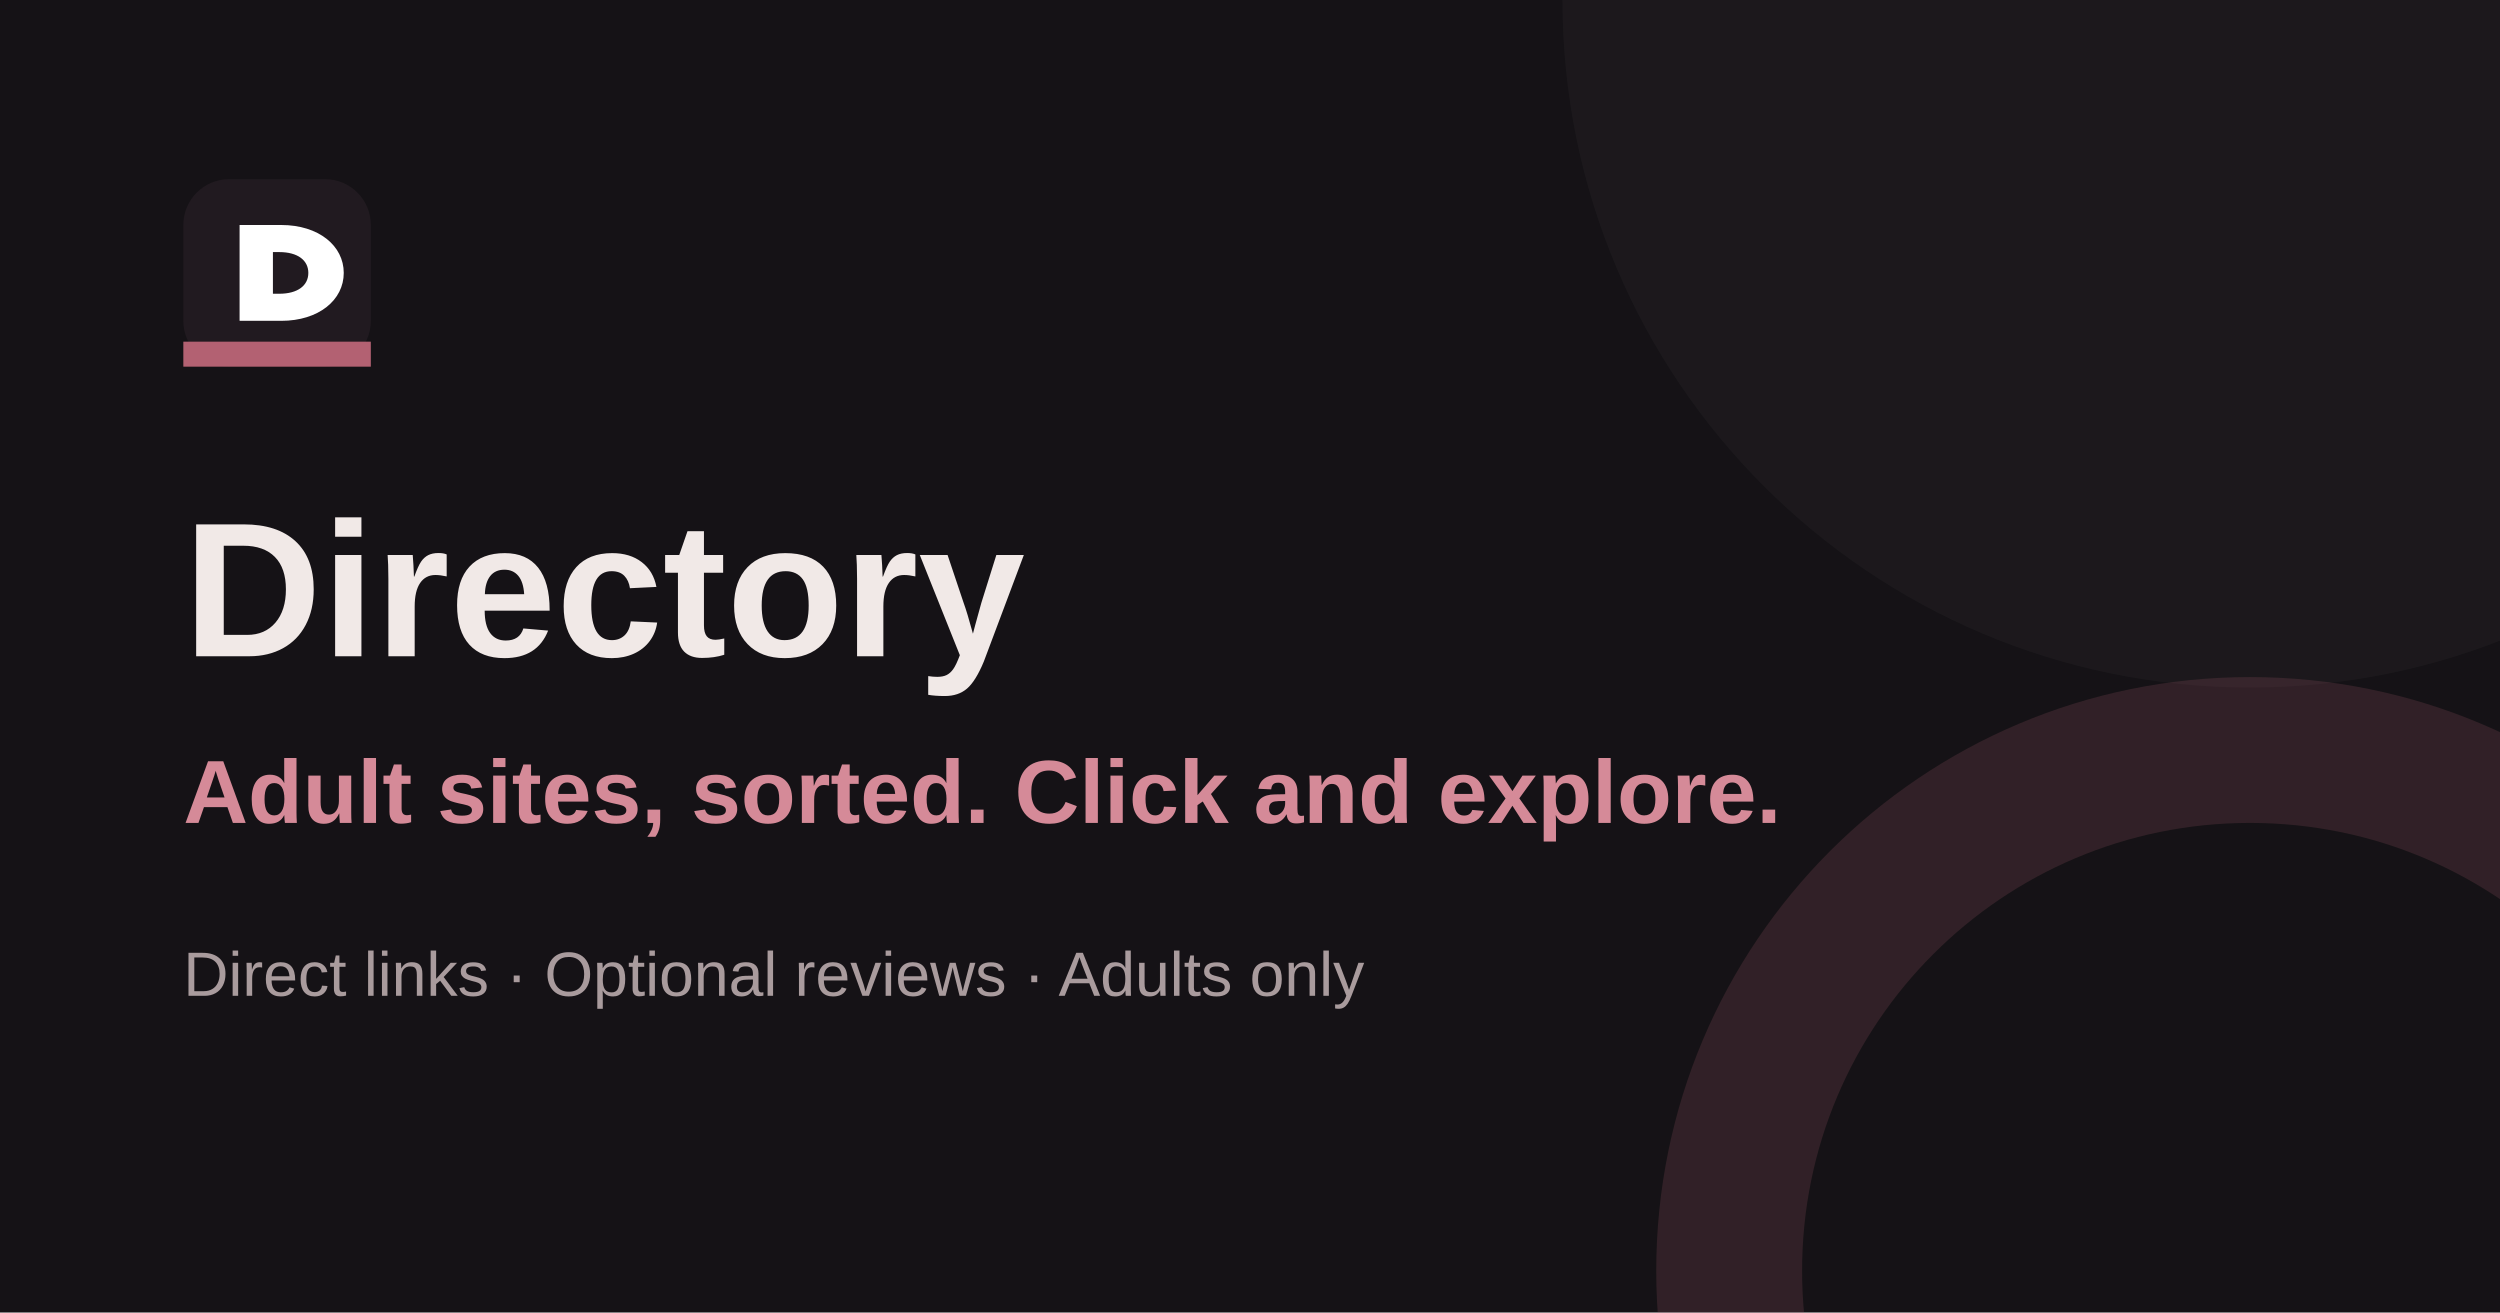
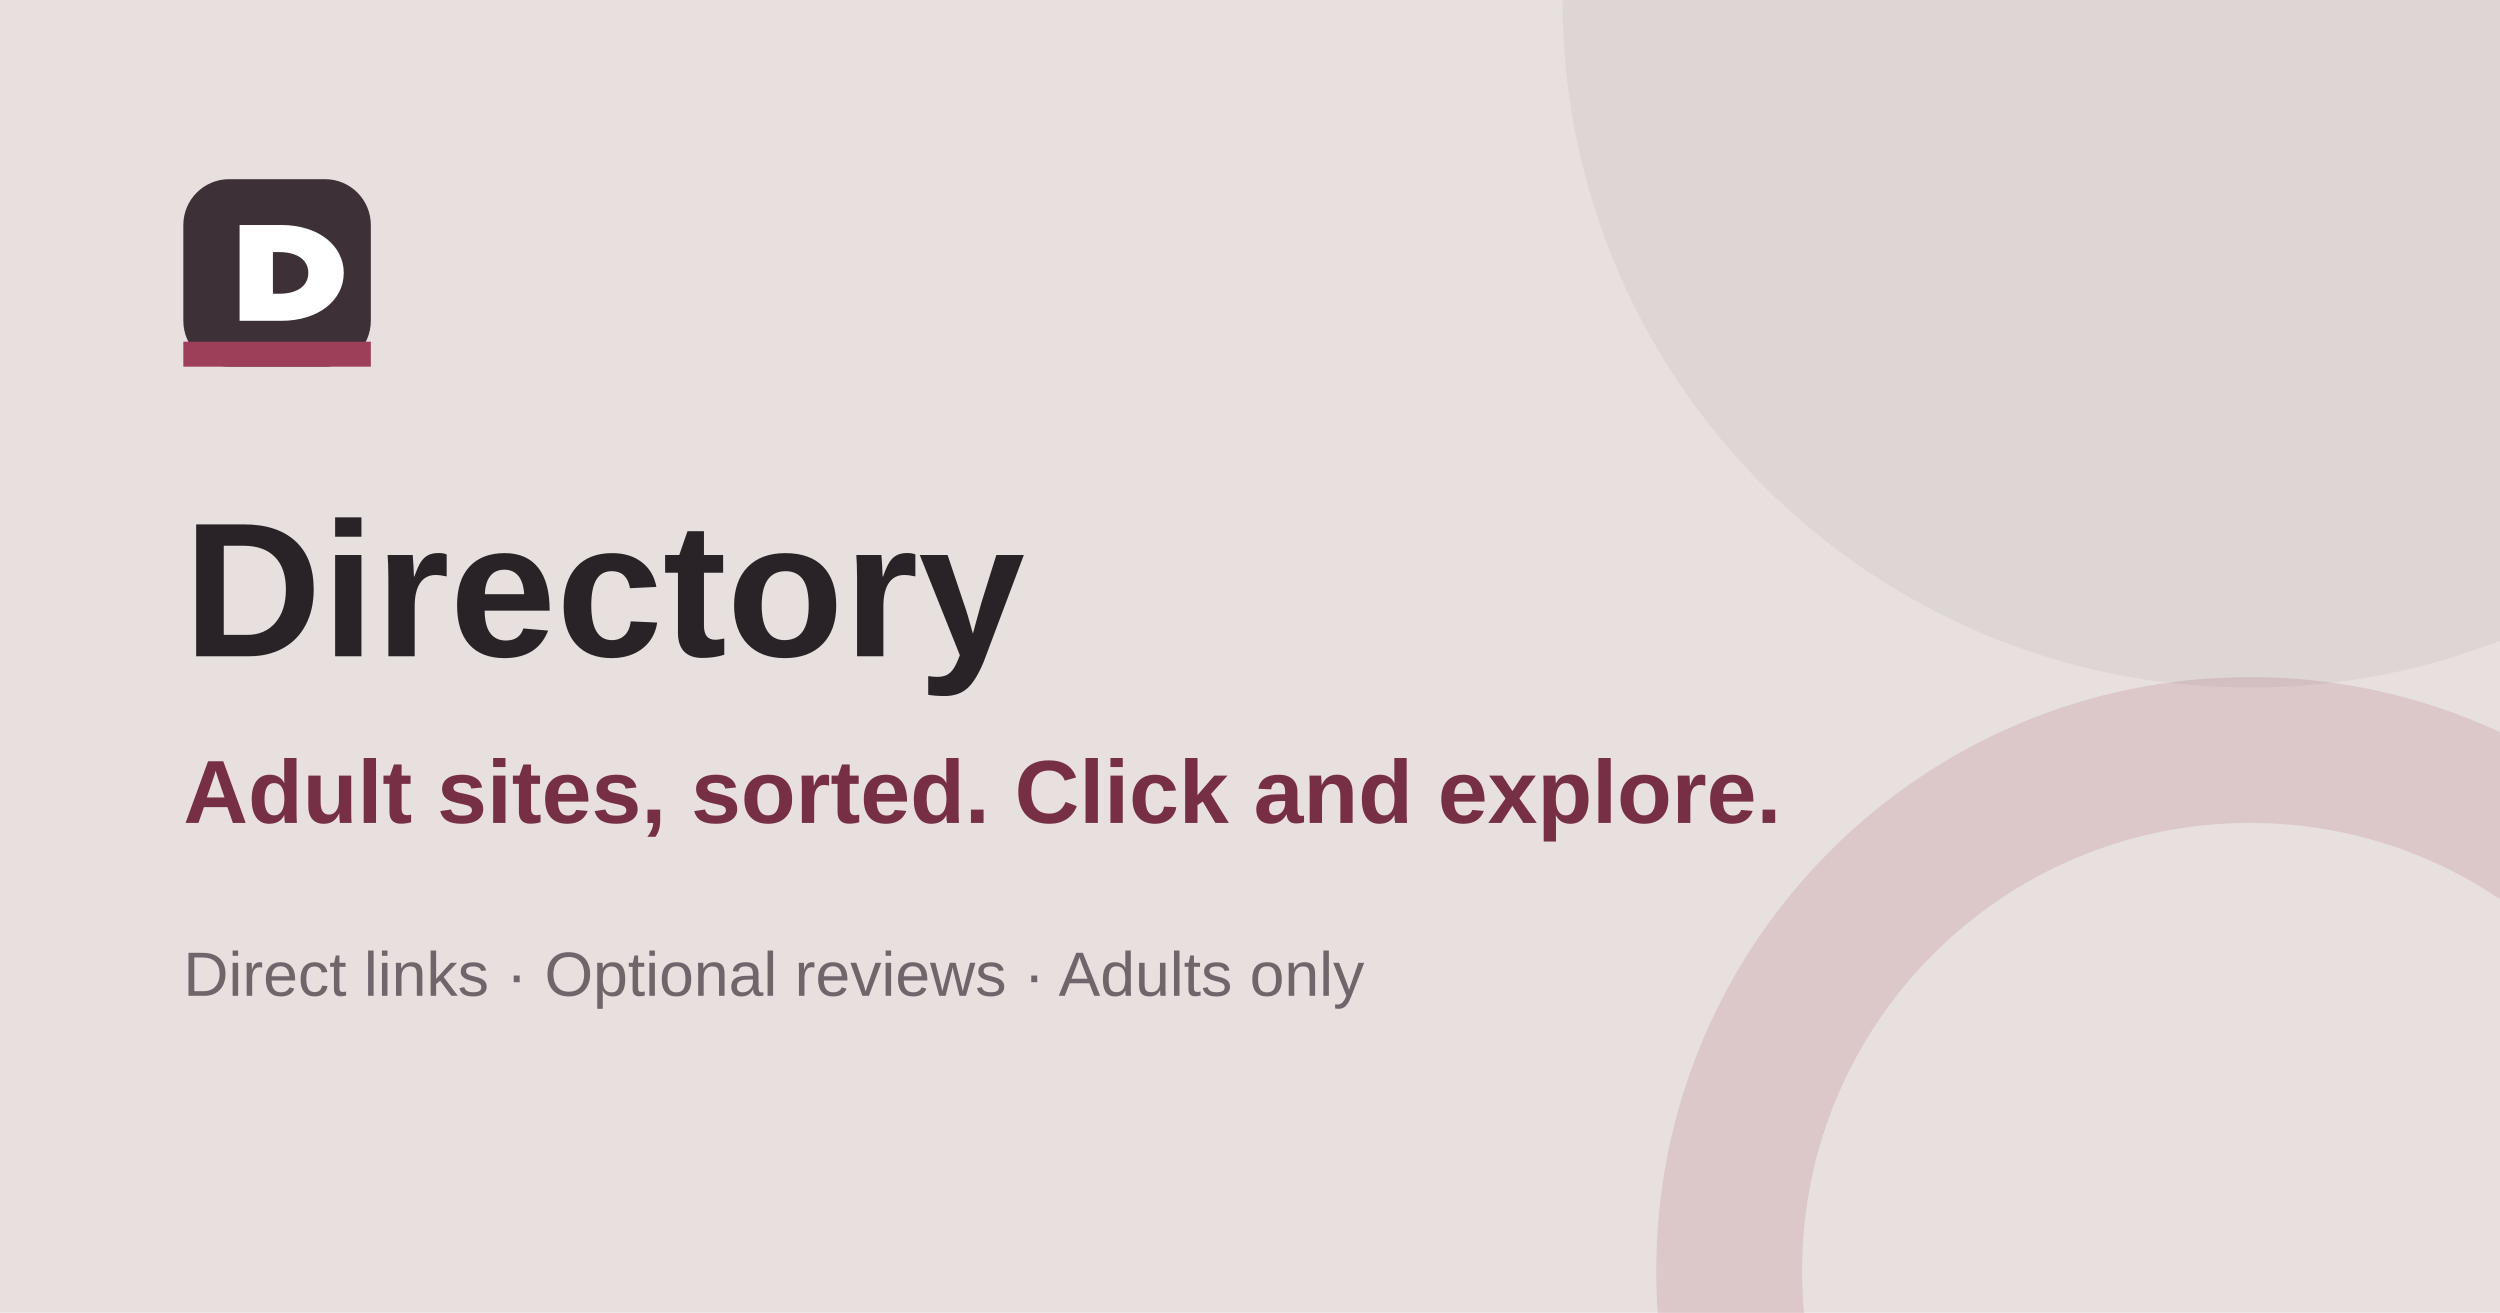
<svg xmlns="http://www.w3.org/2000/svg" viewBox="0 0 1200 630">
-   <rect width="1200" height="630" fill="#151216" />
-   <circle cx="1080" cy="0" r="330" fill="#f1e9e7" opacity=".035" />
-   <circle cx="1080" cy="610" r="250" fill="none" stroke="#b36172" stroke-width="70" opacity=".18" />
-   <rect x="88" y="86" width="90" height="90" rx="22" fill="#211a20" />
-   <rect x="88" y="164" width="90" height="12" fill="#b36172" />
+   <rect width="1200" height="630" fill="#e7e0de" />
+   <circle cx="1080" cy="0" r="330" fill="#3d3036" opacity=".06" />
+   <circle cx="1080" cy="610" r="250" fill="none" stroke="#9d3f59" stroke-width="70" opacity=".16" />
+   <rect x="88" y="86" width="90" height="90" rx="22" fill="#3d3036" />
+   <rect x="88" y="164" width="90" height="12" fill="#9d3f59" />
  <path d="M115 108h20c18 0 30 10 30 23s-12 23-30 23h-20v-46Zm19 33c9 0 14-4 14-10s-5-10-14-10h-3v20h3Z" fill="#ffffff" />
-   <text x="88" y="315" fill="#f1e9e7" font-family="Arial, sans-serif" font-size="92" font-weight="700">Directory</text>
-   <text x="88" y="395" fill="#d58a98" font-family="Arial, sans-serif" font-size="43" font-weight="700">Adult sites, sorted. Click and explore.</text>
-   <text x="88" y="478" fill="#a99b9d" font-family="Arial, sans-serif" font-size="30">Direct links · Optional reviews · Adults only</text>
+   <text x="88" y="315" fill="#292327" font-family="Arial, sans-serif" font-size="92" font-weight="700">Directory</text>
+   <text x="88" y="395" fill="#762f44" font-family="Arial, sans-serif" font-size="43" font-weight="700">Adult sites, sorted. Click and explore.</text>
+   <text x="88" y="478" fill="#70656a" font-family="Arial, sans-serif" font-size="30">Direct links · Optional reviews · Adults only</text>
</svg>
